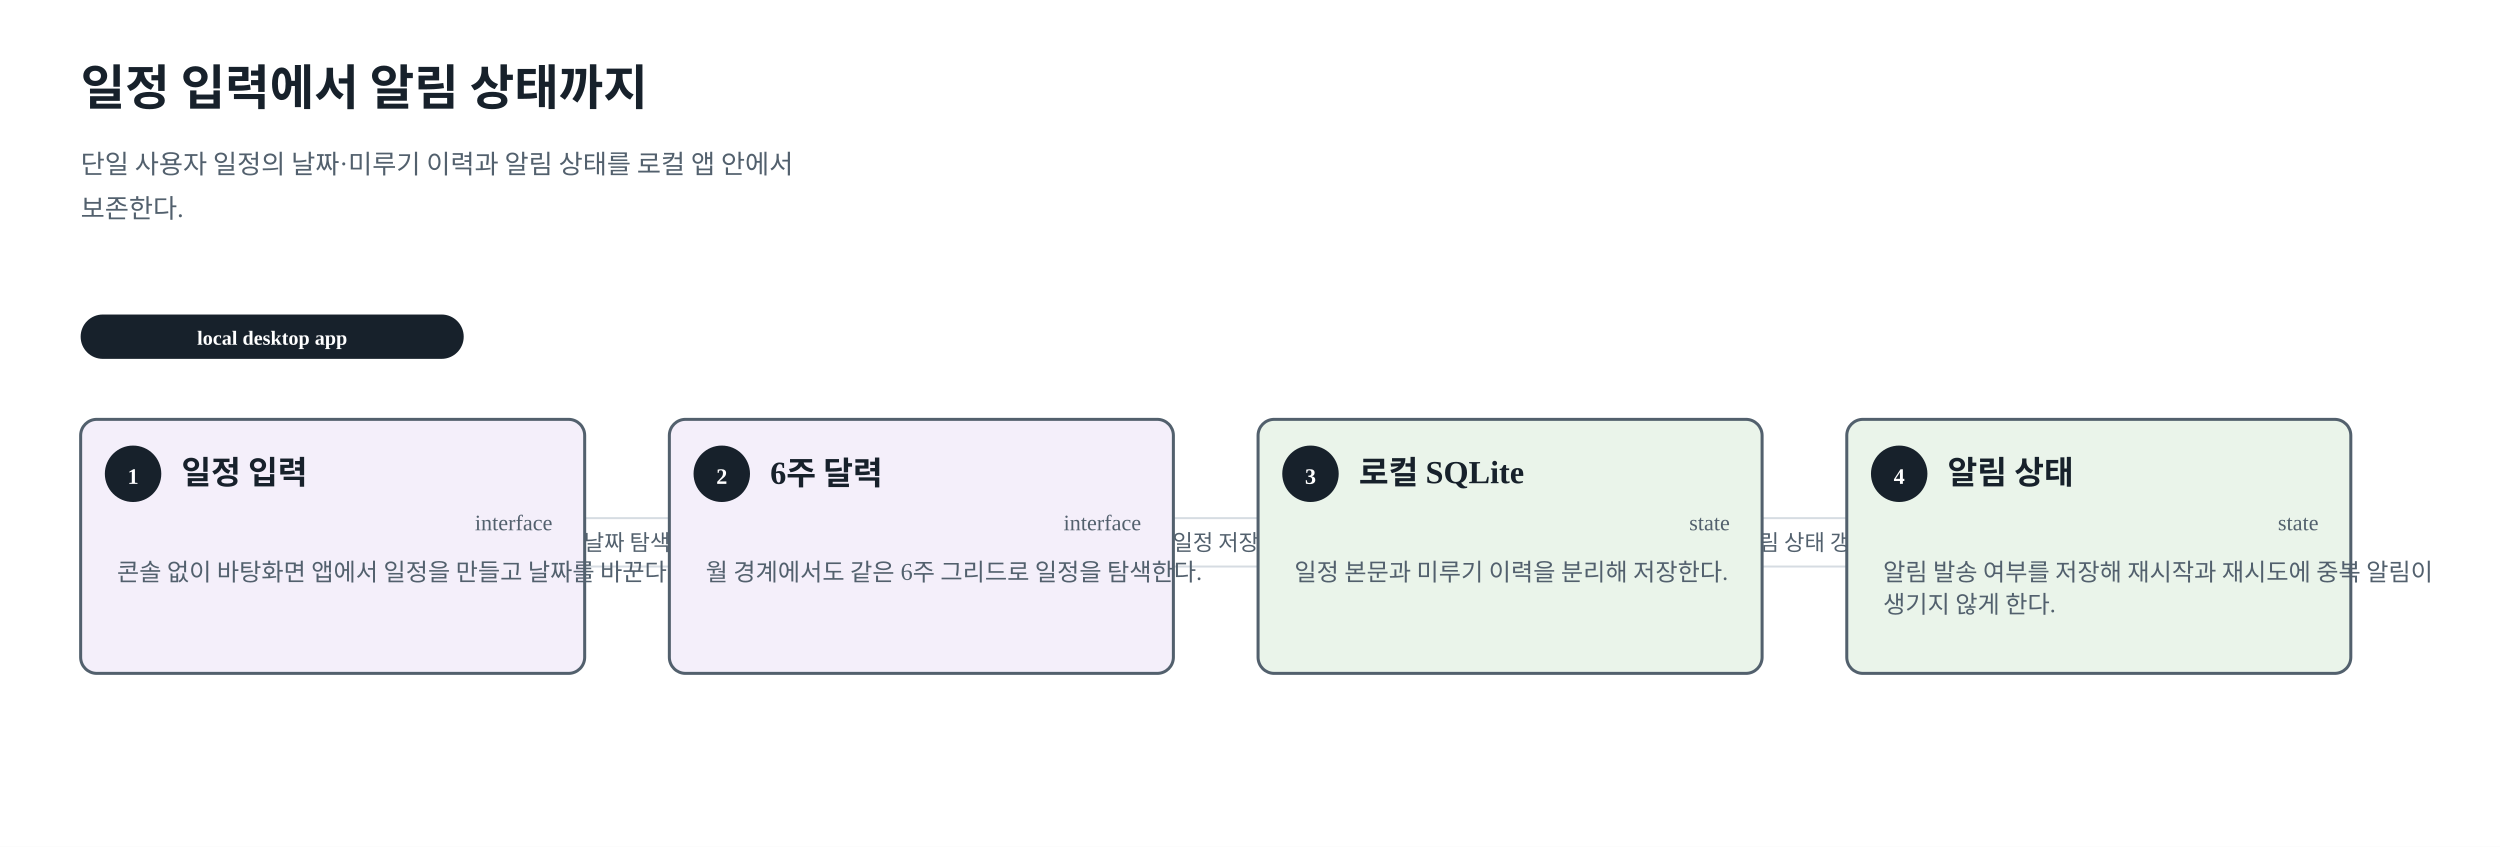
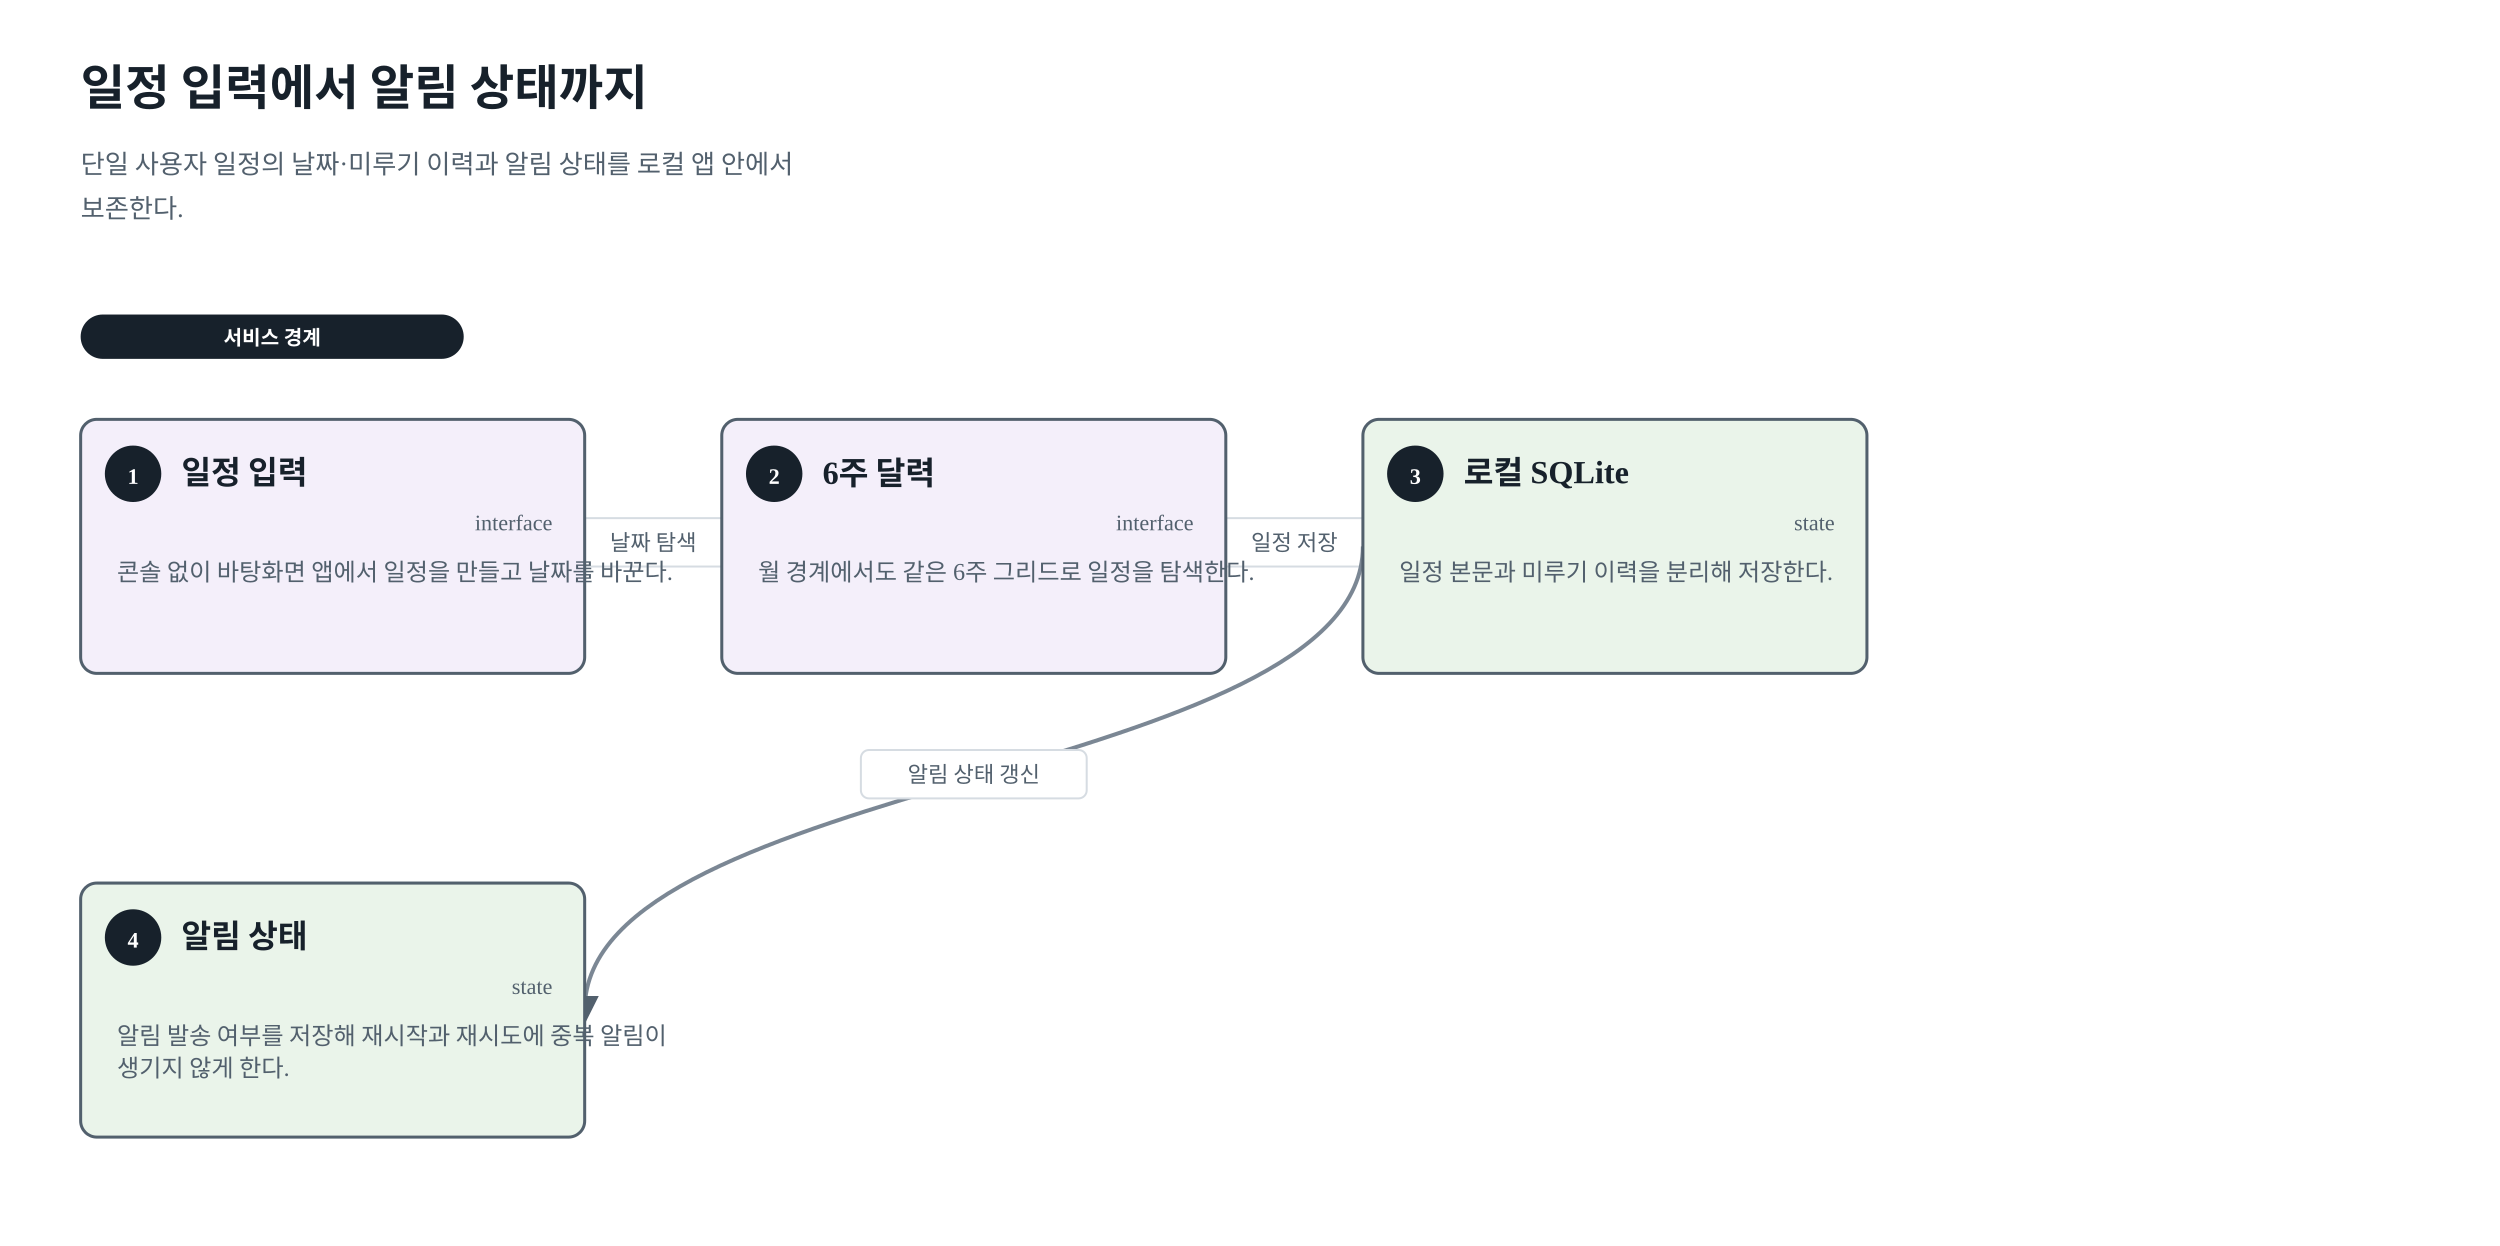
- <svg xmlns="http://www.w3.org/2000/svg" viewBox="0 0 1240 420" role="img" aria-labelledby="system-map-title system-map-desc">
+ <svg xmlns="http://www.w3.org/2000/svg" viewBox="0 0 1240 618" role="img" aria-labelledby="system-map-title system-map-desc">
  <defs>
    <marker id="system-map-arrow" viewBox="0 0 10 10" refX="5" refY="5" markerWidth="7" markerHeight="7" orient="auto-start-reverse">
      <path d="M 0 0 L 10 5 L 0 10 z" fill="#52606d" />
    </marker>
  </defs>
-   <rect width="1240" height="420" fill="#ffffff" />
+   <rect width="1240" height="618" fill="#ffffff" />
  <text fill="#17212b" font-size="24" font-weight="700">
    <tspan x="40" y="52">일정 입력에서 알림 상태까지</tspan>
  </text>
  <text fill="#52606d" font-size="13">
    <tspan x="40" y="86">단일 사용자 일정의 날짜·미루기 이력과 알림 상태를 로컬 앱 안에서</tspan>
    <tspan x="40" y="108">보존한다.</tspan>
  </text>
  <rect x="40" y="156" width="190" height="22" rx="11" fill="#17212b" />
-   <text x="135" y="171" text-anchor="middle" fill="#ffffff" font-size="10" font-weight="700">local desktop app</text>
+   <text x="135" y="171" text-anchor="middle" fill="#ffffff" font-size="10" font-weight="700">서비스 경계</text>
  <g data-flow="flow-01">
-     <path d="M 290 271 L 324 271" fill="none" stroke="#7b8794" stroke-width="2" marker-end="url(#system-map-arrow)" />
-     <rect x="271.5" y="257" width="79" height="24" rx="4" fill="#ffffff" stroke="#d6dce2" />
-     <text x="311" y="273" text-anchor="middle" fill="#52606d" font-size="11">날짜 탐색</text>
+     <path d="M 290 271 C 290 299, 358 243, 358 271" fill="none" stroke="#7b8794" stroke-width="2" marker-end="url(#system-map-arrow)" />
+     <rect x="284.5" y="257" width="79" height="24" rx="4" fill="#ffffff" stroke="#d6dce2" />
+     <text x="324" y="273" text-anchor="middle" fill="#52606d" font-size="11">날짜 탐색</text>
  </g>
  <g data-flow="flow-02">
-     <path d="M 582 271 L 616 271" fill="none" stroke="#7b8794" stroke-width="2" marker-end="url(#system-map-arrow)" />
-     <rect x="563.5" y="257" width="79" height="24" rx="4" fill="#ffffff" stroke="#d6dce2" />
-     <text x="603" y="273" text-anchor="middle" fill="#52606d" font-size="11">일정 저장</text>
+     <path d="M 608 271 C 608 299, 676 243, 676 271" fill="none" stroke="#7b8794" stroke-width="2" marker-end="url(#system-map-arrow)" />
+     <rect x="602.5" y="257" width="79" height="24" rx="4" fill="#ffffff" stroke="#d6dce2" />
+     <text x="642" y="273" text-anchor="middle" fill="#52606d" font-size="11">일정 저장</text>
  </g>
  <g data-flow="flow-03">
-     <path d="M 874 271 L 908 271" fill="none" stroke="#7b8794" stroke-width="2" marker-end="url(#system-map-arrow)" />
-     <rect x="839" y="257" width="112" height="24" rx="4" fill="#ffffff" stroke="#d6dce2" />
-     <text x="895" y="273" text-anchor="middle" fill="#52606d" font-size="11">알림 상태 갱신</text>
+     <path d="M 676 271 C 676 386, 290 386, 290 501" fill="none" stroke="#7b8794" stroke-width="2" marker-end="url(#system-map-arrow)" />
+     <rect x="427" y="372" width="112" height="24" rx="4" fill="#ffffff" stroke="#d6dce2" />
+     <text x="483" y="388" text-anchor="middle" fill="#52606d" font-size="11">알림 상태 갱신</text>
  </g>
  <g data-node="calendar-input">
    <rect x="40" y="208" width="250" height="126" rx="8" fill="#f4effa" stroke="#52606d" stroke-width="1.5" />
    <circle cx="66" cy="235" r="14" fill="#17212b" />
    <text x="66" y="240" text-anchor="middle" fill="#ffffff" font-size="11" font-weight="700">1</text>
    <text x="90" y="240" fill="#17212b" font-size="16" font-weight="700">일정 입력</text>
    <text x="274" y="263" text-anchor="end" fill="#52606d" font-size="11">interface</text>
    <text x="58" y="286" fill="#52606d" font-size="12">
      <tspan x="58" y="288">콘솔 없이 바탕화면 앱에서 일정을 만들고 날짜를 바꾼다.</tspan>
    </text>
  </g>
  <g data-node="calendar-view">
-     <rect x="332" y="208" width="250" height="126" rx="8" fill="#f4effa" stroke="#52606d" stroke-width="1.5" />
-     <circle cx="358" cy="235" r="14" fill="#17212b" />
-     <text x="358" y="240" text-anchor="middle" fill="#ffffff" font-size="11" font-weight="700">2</text>
-     <text x="382" y="240" fill="#17212b" font-size="16" font-weight="700">6주 달력</text>
-     <text x="566" y="263" text-anchor="end" fill="#52606d" font-size="11">interface</text>
-     <text x="350" y="286" fill="#52606d" font-size="12">
-       <tspan x="350" y="288">월 경계에서도 같은 6주 그리드로 일정을 탐색한다.</tspan>
+     <rect x="358" y="208" width="250" height="126" rx="8" fill="#f4effa" stroke="#52606d" stroke-width="1.5" />
+     <circle cx="384" cy="235" r="14" fill="#17212b" />
+     <text x="384" y="240" text-anchor="middle" fill="#ffffff" font-size="11" font-weight="700">2</text>
+     <text x="408" y="240" fill="#17212b" font-size="16" font-weight="700">6주 달력</text>
+     <text x="592" y="263" text-anchor="end" fill="#52606d" font-size="11">interface</text>
+     <text x="376" y="286" fill="#52606d" font-size="12">
+       <tspan x="376" y="288">월 경계에서도 같은 6주 그리드로 일정을 탐색한다.</tspan>
    </text>
  </g>
  <g data-node="sqlite-store">
-     <rect x="624" y="208" width="250" height="126" rx="8" fill="#eaf4ea" stroke="#52606d" stroke-width="1.5" />
-     <circle cx="650" cy="235" r="14" fill="#17212b" />
-     <text x="650" y="240" text-anchor="middle" fill="#ffffff" font-size="11" font-weight="700">3</text>
-     <text x="674" y="240" fill="#17212b" font-size="16" font-weight="700">로컬 SQLite</text>
-     <text x="858" y="263" text-anchor="end" fill="#52606d" font-size="11">state</text>
-     <text x="642" y="286" fill="#52606d" font-size="12">
-       <tspan x="642" y="288">일정 본문과 미루기 이력을 분리해 저장한다.</tspan>
+     <rect x="676" y="208" width="250" height="126" rx="8" fill="#eaf4ea" stroke="#52606d" stroke-width="1.5" />
+     <circle cx="702" cy="235" r="14" fill="#17212b" />
+     <text x="702" y="240" text-anchor="middle" fill="#ffffff" font-size="11" font-weight="700">3</text>
+     <text x="726" y="240" fill="#17212b" font-size="16" font-weight="700">로컬 SQLite</text>
+     <text x="910" y="263" text-anchor="end" fill="#52606d" font-size="11">state</text>
+     <text x="694" y="286" fill="#52606d" font-size="12">
+       <tspan x="694" y="288">일정 본문과 미루기 이력을 분리해 저장한다.</tspan>
    </text>
  </g>
  <g data-node="notification-state">
-     <rect x="916" y="208" width="250" height="126" rx="8" fill="#eaf4ea" stroke="#52606d" stroke-width="1.5" />
-     <circle cx="942" cy="235" r="14" fill="#17212b" />
-     <text x="942" y="240" text-anchor="middle" fill="#ffffff" font-size="11" font-weight="700">4</text>
-     <text x="966" y="240" fill="#17212b" font-size="16" font-weight="700">알림 상태</text>
-     <text x="1150" y="263" text-anchor="end" fill="#52606d" font-size="11">state</text>
-     <text x="934" y="286" fill="#52606d" font-size="12">
-       <tspan x="934" y="288">알림 발송 여부를 저장해 재시작과 재시도에 중복 알림이</tspan>
-       <tspan x="934" y="304">생기지 않게 한다.</tspan>
+     <rect x="40" y="438" width="250" height="126" rx="8" fill="#eaf4ea" stroke="#52606d" stroke-width="1.5" />
+     <circle cx="66" cy="465" r="14" fill="#17212b" />
+     <text x="66" y="470" text-anchor="middle" fill="#ffffff" font-size="11" font-weight="700">4</text>
+     <text x="90" y="470" fill="#17212b" font-size="16" font-weight="700">알림 상태</text>
+     <text x="274" y="493" text-anchor="end" fill="#52606d" font-size="11">state</text>
+     <text x="58" y="516" fill="#52606d" font-size="12">
+       <tspan x="58" y="518">알림 발송 여부를 저장해 재시작과 재시도에 중복 알림이</tspan>
+       <tspan x="58" y="534">생기지 않게 한다.</tspan>
    </text>
  </g>
</svg>
